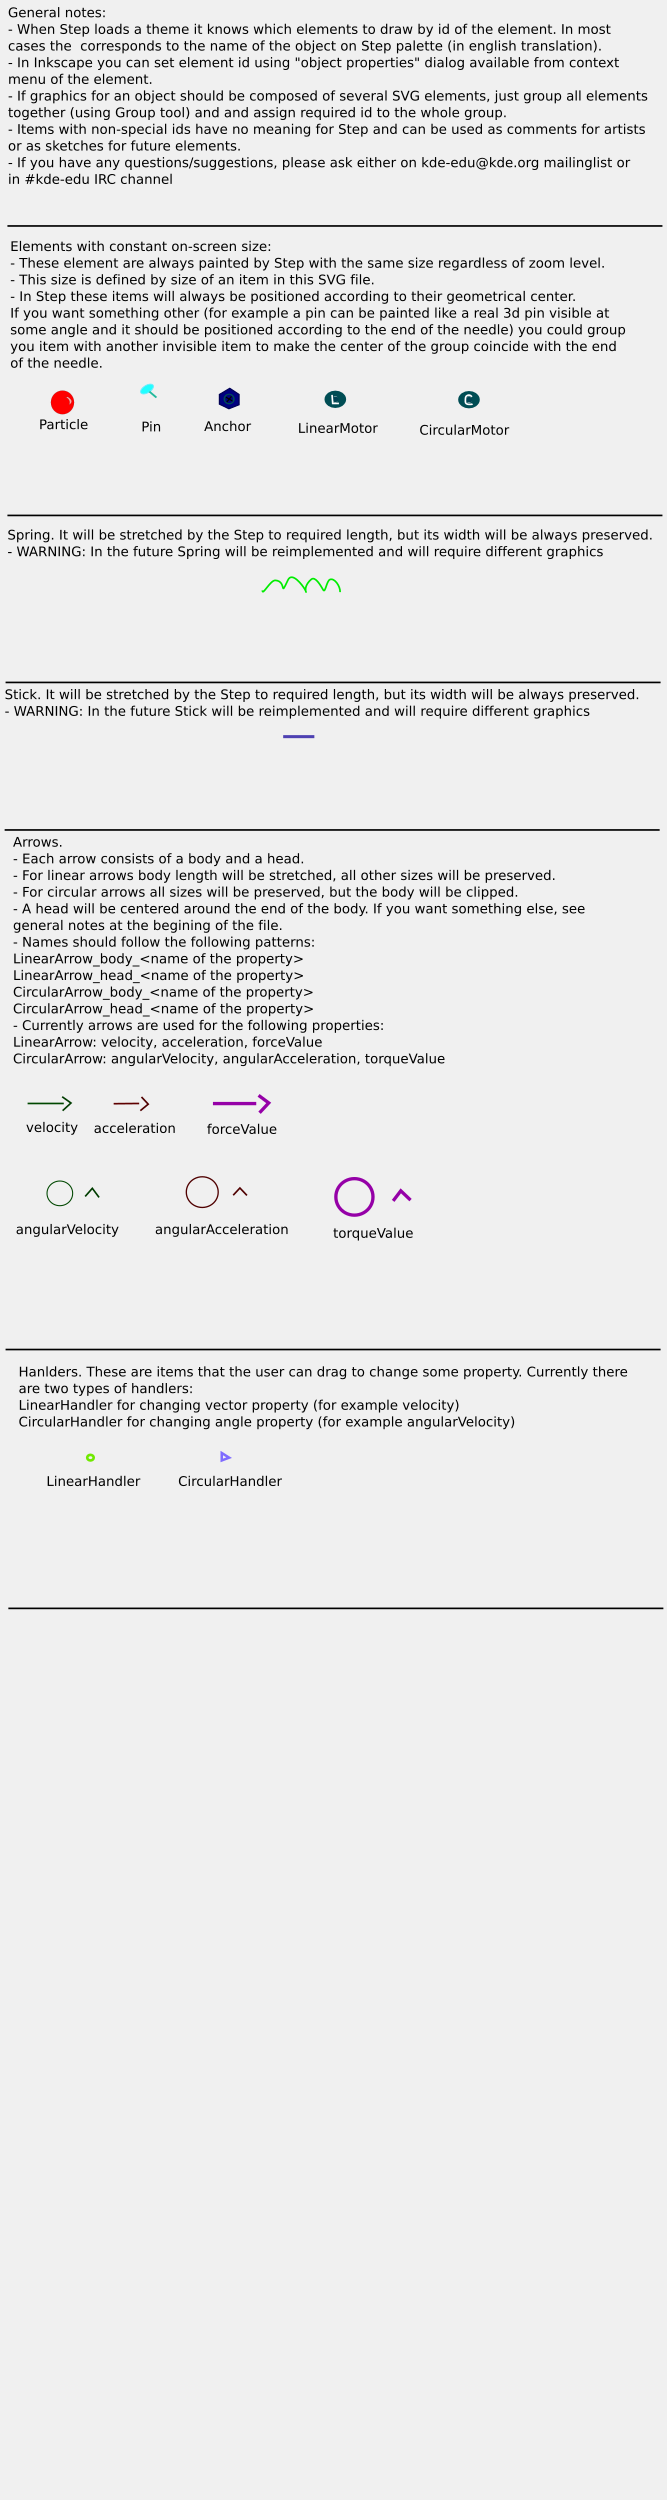
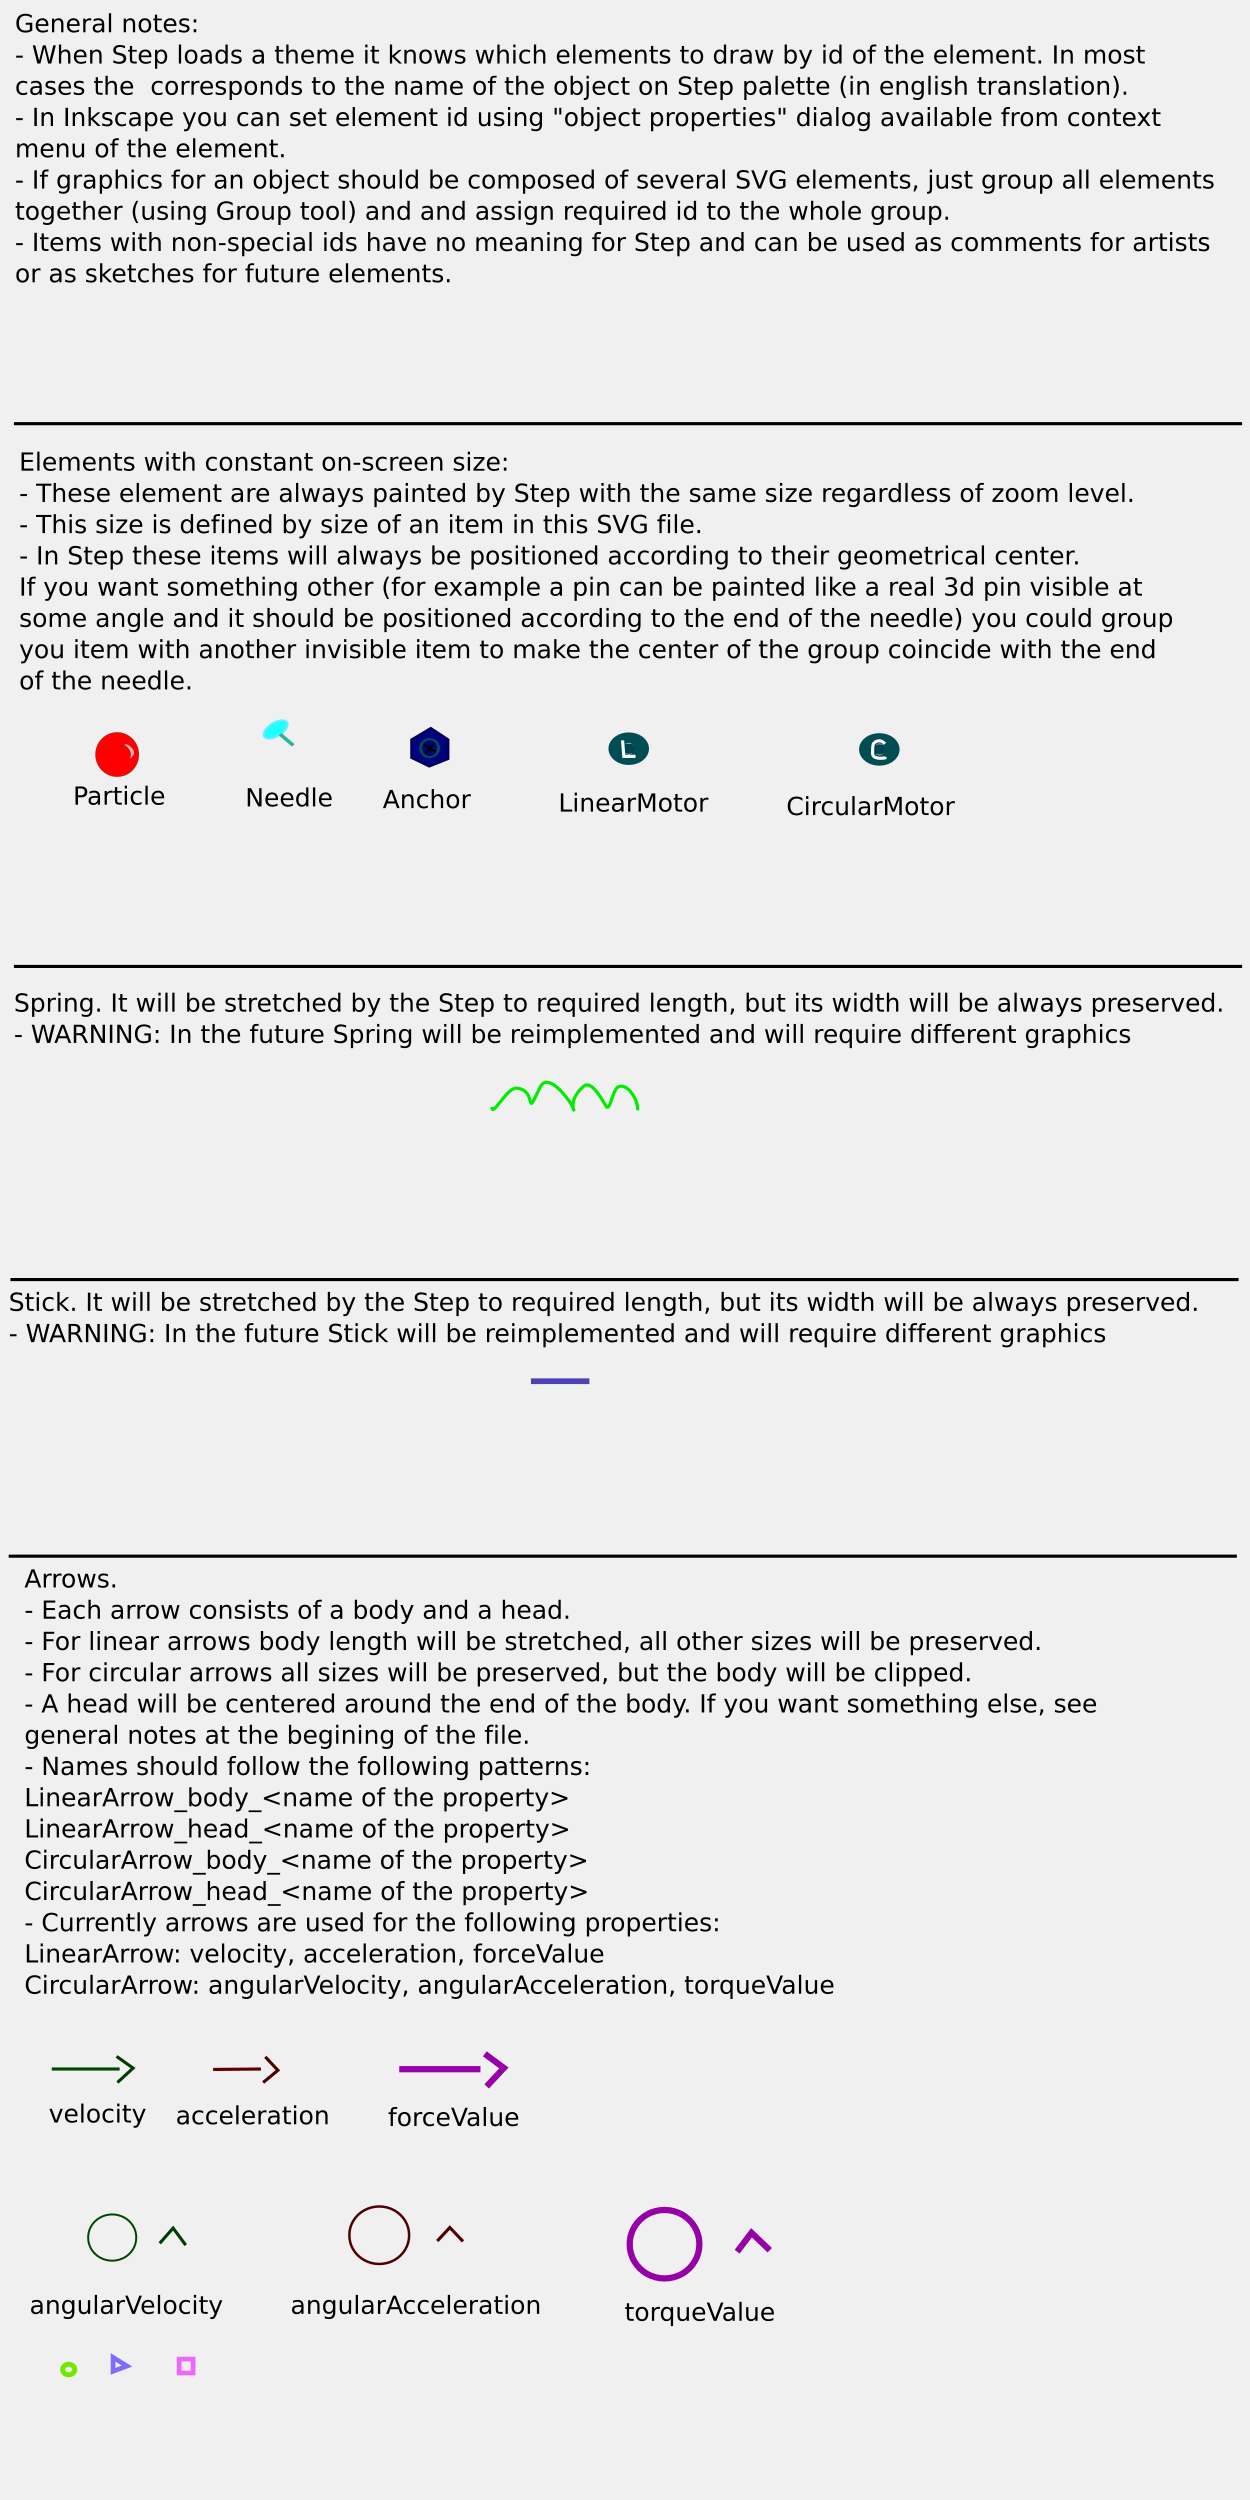
- <svg xmlns="http://www.w3.org/2000/svg" width="400" height="1500" id="svg2" version="1.0">
+ <svg xmlns="http://www.w3.org/2000/svg" width="400" height="800" id="svg2" version="1.0">
  <defs id="defs4">
    </defs>
  <g id="layer1" transform="translate(-250.9286,-426.1479)">
    <path style="fill:none;fill-opacity:1;fill-rule:evenodd;stroke:#00ec00;stroke-width:1.032;stroke-linecap:butt;stroke-linejoin:miter;stroke-miterlimit:4;stroke-dasharray:none;stroke-opacity:1" d="M 408.389,780.371 C 408.226,784.093 413.094,774.166 416.16,774.364 C 423.231,774.82 418.521,785.207 423.676,774.198 C 426.187,768.835 432.565,777.579 433.638,779.396 C 436.525,784.287 431.211,779.383 437.637,773.797 C 440.052,771.697 443.138,777.189 444.868,780.12 C 446.137,782.27 446.832,774.723 448.896,773.872 C 451.647,772.738 455.155,777.903 455,781.425" id="Spring" />
    <path style="fill:none;fill-rule:evenodd;stroke:#4e41b2;stroke-width:1.825;stroke-linecap:butt;stroke-linejoin:miter;stroke-miterlimit:4;stroke-dasharray:none;stroke-opacity:1" d="M 420.833,868.137 L 439.539,868.137" id="Stick" />
    <path style="fill:none;fill-rule:evenodd;stroke:#004700;stroke-width:1px;stroke-linecap:butt;stroke-linejoin:miter;stroke-opacity:1" d="M 267.49,1088.231 L 289.2,1088.231" id="LinearArrow_body_velocity" />
    <path style="fill:none;fill-rule:evenodd;stroke:#003c00;stroke-width:1px;stroke-linecap:butt;stroke-linejoin:miter;stroke-opacity:1" d="M 288.226,1084.195 L 293.514,1087.953 L 288.504,1092.545" id="LinearArrow_head_velocity" />
    <path style="fill:none;fill-rule:evenodd;stroke:#5e0000;stroke-width:1px;stroke-linecap:butt;stroke-linejoin:miter;stroke-opacity:1" d="M 319.122,1088.37 L 334.43,1088.231" id="LinearArrow_body_acceleration" />
    <path style="fill:none;fill-rule:evenodd;stroke:#4f0000;stroke-width:1px;stroke-linecap:butt;stroke-linejoin:miter;stroke-opacity:1" d="M 335.822,1084.334 L 339.858,1088.649 L 335.126,1092.545" id="LinearArrow_head_acceleration" />
    <path style="fill:none;fill-rule:evenodd;stroke:#9500a7;stroke-width:2;stroke-linecap:butt;stroke-linejoin:miter;stroke-miterlimit:4;stroke-dasharray:none;stroke-opacity:1" d="M 378.694,1088.29 L 404.674,1088.29" id="LinearArrow_body_forceValue" />
    <path style="fill:none;fill-rule:evenodd;stroke:#9500a7;stroke-width:2;stroke-linecap:butt;stroke-linejoin:miter;stroke-miterlimit:4;stroke-dasharray:none;stroke-opacity:1" d="M 406.063,1083.37 L 412.165,1087.897 L 406.654,1093.801" id="LinearArrow_head_forceValue" />
    <text xml:space="preserve" style="font-size:8px;font-style:normal;font-weight:normal;fill:#000000;fill-opacity:1;stroke:none;stroke-width:1px;stroke-linecap:butt;stroke-linejoin:miter;stroke-opacity:1;font-family:Bitstream Vera Sans" x="255.712" y="436.473" id="text_GeneralNotes">
      <tspan id="tspan2418" x="255.712" y="436.473">General notes:</tspan>
      <tspan x="255.712" y="446.473" id="tspan2514">- When Step loads a theme it knows which elements to draw by id of the element. In most</tspan>
      <tspan x="255.712" y="456.473" id="tspan2516">cases the  corresponds to the name of the object on Step palette (in english translation).</tspan>
      <tspan x="255.712" y="466.473" id="tspan2518">- In Inkscape you can set element id using "object properties" dialog available from context</tspan>
      <tspan x="255.712" y="476.473" id="tspan2534">menu of the element.</tspan>
      <tspan x="255.712" y="486.473" id="tspan2430">- If graphics for an object should be composed of several SVG elements, just group all elements</tspan>
      <tspan x="255.712" y="496.473" id="tspan2432">together (using Group tool) and and assign required id to the whole group.</tspan>
      <tspan x="255.712" y="506.473" id="tspan2482">- Items with non-special ids have no meaning for Step and can be used as comments for artists</tspan>
      <tspan x="255.712" y="516.473" id="tspan3524">or as sketches for future elements.</tspan>
-       <tspan x="255.712" y="526.473" id="tspan2525">- If you have any questions/suggestions, please ask either on kde-edu@kde.org mailinglist or</tspan>
-       <tspan x="255.712" y="536.473" id="tspan2527">in #kde-edu IRC channel</tspan>
    </text>
    <path style="fill:none;fill-rule:evenodd;stroke:#000000;stroke-width:1px;stroke-linecap:butt;stroke-linejoin:miter;stroke-opacity:1" d="M 255.382,561.726 L 648.396,561.726" id="path2484" />
    <g id="Particle" transform="matrix(5.7948835e-2,0,0,6.131656e-2,266.9,634.3463)">
      <path d="M 491.429,542.362 A 120,115.714 0 1 1 251.429,542.362 A 120,115.714 0 1 1 491.429,542.362 z" id="path2393" style="fill:#ff0000;fill-rule:evenodd;stroke:#000000;stroke-width:1px;stroke-linecap:butt;stroke-linejoin:miter;stroke-opacity:1" />
      <path id="path2395" d="M 408.571,492.362 C 412.832,492.649 445.714,512.753 445.714,540.934 C 445.714,566.945 432.131,577.374 454.286,555.219 C 475.164,534.341 464.449,515.922 445.714,500.934 C 419.297,479.8 425.119,489.604 391.429,495.219" style="fill:#ffaaaa;fill-rule:evenodd;stroke:#000000;stroke-width:1px;stroke-linecap:butt;stroke-linejoin:miter;stroke-opacity:1" />
    </g>
    <g id="Pin" transform="matrix(1.015705,0,0,0.9453629,-224.3014,-108.3183)">
      <g transform="matrix(0.1212065,0,0,0.1109752,493.8406,722.1799)" id="pinpart" pinpart="">
        <path style="fill:#20ffff;fill-opacity:1;stroke:#6fecff;stroke-width:5;stroke-miterlimit:4;stroke-dasharray:none;stroke-opacity:1" id="path2394" d="M 288.571,385.714 A 37.143,20 0 1 1 214.286,385.714 A 37.143,20 0 1 1 288.571,385.714 z" transform="matrix(0.769584,-0.6385456,0.6385456,0.769584,62.56557,675.5712)" />
        <path transform="translate(250.9286,426.1479)" id="path2398" d="M 262.857,400 L 297.143,434.286" style="fill:#00ffff;fill-opacity:1;fill-rule:evenodd;stroke:#23b99c;stroke-width:10;stroke-linecap:butt;stroke-linejoin:miter;stroke-miterlimit:4;stroke-dasharray:none;stroke-opacity:1" />
      </g>
      <rect y="821.711" x="565.215" height="6.347" width="5.736" id="rect2416" style="fill:none;fill-opacity:1;stroke:none;stroke-width:8.238;stroke-miterlimit:4;stroke-dasharray:none;stroke-opacity:1" />
    </g>
    <g id="Anchor" transform="matrix(0.7992117,0,0,0.7250234,78.9668,324.4296)">
      <path transform="translate(250.9286,426.1479)" id="path3217" d="M 128.993,40.567 L 128.993,48.62 L 136.098,52.409 L 143.676,49.093 L 143.676,40.567 L 136.729,35.515 L 128.993,40.567 z" style="fill:#000080;fill-rule:evenodd;stroke:#000054;stroke-width:1px;stroke-linecap:butt;stroke-linejoin:miter;stroke-opacity:1" />
      <path transform="matrix(0.7350589,0,0,0.8022186,287.3188,434.6645)" d="M 136.568,44.666 A 0.715,0.556 0 1 1 135.139,44.666 A 0.715,0.556 0 1 1 136.568,44.666 z" id="path3221" style="fill:#004353;fill-opacity:1;stroke:#004d54;stroke-width:10;stroke-miterlimit:4;stroke-dasharray:none;stroke-opacity:1" />
      <path transform="translate(250.9286,426.1479)" id="path3223" d="M 133.869,42.84 C 138.633,46.016 138.791,46.016 138.791,46.016" style="fill:none;fill-rule:evenodd;stroke:#000000;stroke-width:1px;stroke-linecap:butt;stroke-linejoin:miter;stroke-opacity:1" />
      <path transform="translate(250.9286,426.1479)" id="path3225" d="M 137.997,42.205 C 134.504,46.81 134.504,46.81 134.504,46.81" style="fill:none;fill-rule:evenodd;stroke:#000000;stroke-width:1px;stroke-linecap:butt;stroke-linejoin:miter;stroke-opacity:1" />
    </g>
    <g id="LinearMotor" transform="translate(47.87429,197.6206)">
      <path transform="matrix(0.8265071,0,0,0.7070294,273.7056,439.208)" d="M 160.798,40.883 A 2.854,2.362 0 1 1 155.09,40.883 A 2.854,2.362 0 1 1 160.798,40.883 z" id="path2403" style="fill:#004353;fill-opacity:1;stroke:#004d54;stroke-width:10;stroke-miterlimit:4;stroke-dasharray:none;stroke-opacity:1" />
      <path transform="translate(250.9286,426.1479)" id="path2405" d="M 151.351,39.309 L 151.745,44.426 L 155.484,44.426" style="fill:none;fill-opacity:1;fill-rule:evenodd;stroke:#ffffff;stroke-width:1px;stroke-linecap:butt;stroke-linejoin:miter;stroke-opacity:1" />
    </g>
    <g id="CircularMotor" transform="translate(111.3355,198.734)">
      <path transform="matrix(0.8265071,0,0,0.7070294,290.4349,438.3223)" d="M 160.798,40.883 A 2.854,2.362 0 1 1 155.09,40.883 A 2.854,2.362 0 1 1 160.798,40.883 z" id="path2408" style="fill:#004353;fill-opacity:1;stroke:#004d54;stroke-width:10;stroke-miterlimit:4;stroke-dasharray:none;stroke-opacity:1" />
      <path id="path2416" d="M 422.748,465.457 C 421.959,464.444 420.536,463.93 419.206,465.26 C 418.793,465.673 418.812,467.699 418.812,468.409 C 418.812,470.585 422.071,469.983 422.748,469.983 C 422.895,469.983 422.88,469.721 422.945,469.59" style="fill:none;fill-opacity:1;fill-rule:evenodd;stroke:#fffdff;stroke-width:1px;stroke-linecap:butt;stroke-linejoin:miter;stroke-opacity:1" />
    </g>
    <text xml:space="preserve" style="font-size:8px;font-style:normal;font-weight:normal;fill:#000000;fill-opacity:1;stroke:none;stroke-width:1px;stroke-linecap:butt;stroke-linejoin:miter;stroke-opacity:1;font-family:Bitstream Vera Sans" x="257.052" y="576.756" id="text2434">
      <tspan id="tspan2436" x="257.052" y="576.756">Elements with constant on-screen size:</tspan>
      <tspan x="257.052" y="586.756" id="tspan2438">- These element are always painted by Step with the same size regardless of zoom level.</tspan>
      <tspan x="257.052" y="596.756" id="tspan2458">- This size is defined by size of an item in this SVG file.</tspan>
      <tspan x="257.052" y="606.756" id="tspan2464">- In Step these items will always be positioned according to their geometrical center.</tspan>
      <tspan x="257.052" y="616.756" id="tspan2466">If you want something other (for example a pin can be painted like a real 3d pin visible at</tspan>
      <tspan x="257.052" y="626.756" id="tspan2468">some angle and it should be positioned according to the end of the needle) you could group</tspan>
      <tspan x="257.052" y="636.756" id="tspan2478">you item with another invisible item to make the center of the group coincide with the end</tspan>
      <tspan x="257.052" y="646.756" id="tspan2480">of the needle.</tspan>
      <tspan x="257.052" y="656.756" id="tspan2460" />
      <tspan x="257.052" y="666.756" id="tspan2456" />
    </text>
    <text xml:space="preserve" style="font-size:8px;font-style:normal;font-weight:normal;fill:#000000;fill-opacity:1;stroke:none;stroke-width:1px;stroke-linecap:butt;stroke-linejoin:miter;stroke-opacity:1;font-family:Bitstream Vera Sans" x="274.309" y="683.638" id="text2486">
      <tspan id="tspan2488" x="274.309" y="683.638">Particle</tspan>
    </text>
-     <text xml:space="preserve" style="font-size:8px;font-style:normal;font-weight:normal;fill:#000000;fill-opacity:1;stroke:none;stroke-width:1px;stroke-linecap:butt;stroke-linejoin:miter;stroke-opacity:1;font-family:Bitstream Vera Sans" x="335.718" y="684.982" id="text2490">
-       <tspan id="tspan2492" x="335.718" y="684.982">Pin</tspan>
+     <text xml:space="preserve" style="font-size:8px;font-style:normal;font-weight:normal;fill:#000000;fill-opacity:1;stroke:none;stroke-width:1px;stroke-linecap:butt;stroke-linejoin:miter;stroke-opacity:1;font-family:Bitstream Vera Sans" x="329.42" y="684.195" id="text2490">
+       <tspan id="tspan2492" x="329.42" y="684.195">Needle</tspan>
    </text>
    <text xml:space="preserve" style="font-size:8px;font-style:normal;font-weight:normal;fill:#000000;fill-opacity:1;stroke:none;stroke-width:1px;stroke-linecap:butt;stroke-linejoin:miter;stroke-opacity:1;font-family:Bitstream Vera Sans" x="373.398" y="684.752" id="text2494">
      <tspan x="373.398" y="684.752" id="tspan2498">Anchor</tspan>
    </text>
    <text xml:space="preserve" style="font-size:8px;font-style:normal;font-weight:normal;fill:#000000;fill-opacity:1;stroke:none;stroke-width:1px;stroke-linecap:butt;stroke-linejoin:miter;stroke-opacity:1;font-family:Bitstream Vera Sans" x="429.622" y="685.865" id="text2502">
      <tspan id="tspan2504" x="429.622" y="685.865">LinearMotor</tspan>
    </text>
    <text xml:space="preserve" style="font-size:8px;font-style:normal;font-weight:normal;fill:#000000;fill-opacity:1;stroke:none;stroke-width:1px;stroke-linecap:butt;stroke-linejoin:miter;stroke-opacity:1;font-family:Bitstream Vera Sans" x="502.547" y="686.978" id="text2506">
      <tspan id="tspan2508" x="502.547" y="686.978">CircularMotor</tspan>
    </text>
    <path id="path2512" d="M 255.382,735.409 L 648.396,735.409" style="fill:none;fill-rule:evenodd;stroke:#000000;stroke-width:1px;stroke-linecap:butt;stroke-linejoin:miter;stroke-opacity:1" />
    <path style="fill:none;fill-opacity:1;stroke:#9500a7;stroke-width:2;stroke-miterlimit:4;stroke-dasharray:none;stroke-opacity:1" id="CircularArrow_body_torqueValue" d="M 216.548,348.507 A 11.134,10.855 0 1 1 194.281,348.507 A 11.134,10.855 0 1 1 216.548,348.507 z" transform="translate(258.1654,795.7819)" />
    <path id="CircularArrow_head_torqueValue" d="M 486.81,1146.69 L 491.404,1140.639 L 497.247,1146.214" style="fill:none;fill-rule:evenodd;stroke:#9500a7;stroke-width:2;stroke-linecap:butt;stroke-linejoin:miter;stroke-miterlimit:4;stroke-dasharray:none;stroke-opacity:1" />
    <text xml:space="preserve" style="font-size:8px;font-style:normal;font-weight:normal;fill:#000000;fill-opacity:1;stroke:none;stroke-width:1px;stroke-linecap:butt;stroke-linejoin:miter;stroke-opacity:1;font-family:Bitstream Vera Sans" x="12.804" y="37.603" id="text2530" transform="translate(250.9286,426.1479)">
      <tspan id="tspan2532" x="12.804" y="37.603" />
    </text>
    <text xml:space="preserve" style="font-size:8px;font-style:normal;font-weight:normal;fill:#000000;fill-opacity:1;stroke:none;stroke-width:1px;stroke-linecap:butt;stroke-linejoin:miter;stroke-opacity:1;font-family:Bitstream Vera Sans" x="255.382" y="749.883" id="text2550">
      <tspan x="255.382" y="749.883" id="tspan2558">Spring. It will be stretched by the Step to required length, but its width will be always preserved.</tspan>
      <tspan x="255.382" y="759.883" id="tspan3520">- WARNING: In the future Spring will be reimplemented and will require different graphics</tspan>
    </text>
    <text id="text2562" y="845.632" x="253.712" style="font-size:8px;font-style:normal;font-weight:normal;fill:#000000;fill-opacity:1;stroke:none;stroke-width:1px;stroke-linecap:butt;stroke-linejoin:miter;stroke-opacity:1;font-family:Bitstream Vera Sans" xml:space="preserve">
      <tspan id="tspan2564" y="845.632" x="253.712">Stick. It will be stretched by the Step to required length, but its width will be always preserved.</tspan>
      <tspan y="855.632" x="253.712" id="tspan3522">- WARNING: In the future Stick will be reimplemented and will require different graphics</tspan>
    </text>
    <path style="fill:none;fill-rule:evenodd;stroke:#000000;stroke-width:1px;stroke-linecap:butt;stroke-linejoin:miter;stroke-opacity:1" d="M 254.269,835.611 L 647.283,835.611" id="path2566" />
    <path id="path2568" d="M 253.712,924.123 L 646.726,924.123" style="fill:none;fill-rule:evenodd;stroke:#000000;stroke-width:1px;stroke-linecap:butt;stroke-linejoin:miter;stroke-opacity:1" />
    <text xml:space="preserve" style="font-size:8px;font-style:normal;font-weight:normal;fill:#000000;fill-opacity:1;stroke:none;stroke-width:1px;stroke-linecap:butt;stroke-linejoin:miter;stroke-opacity:1;font-family:Bitstream Vera Sans" x="258.722" y="934.143" id="text2570">
      <tspan id="tspan2572" x="258.722" y="934.143">Arrows.</tspan>
      <tspan x="258.722" y="944.143" id="tspan2576">- Each arrow consists of a body and a head.</tspan>
      <tspan x="258.722" y="954.143" id="tspan2574">- For linear arrows body length will be stretched, all other sizes will be preserved.</tspan>
      <tspan x="258.722" y="964.143" id="tspan2626">- For circular arrows all sizes will be preserved, but the body will be clipped.</tspan>
      <tspan x="258.722" y="974.143" id="tspan2614">- A head will be centered around the end of the body. If you want something else, see</tspan>
      <tspan x="258.722" y="984.143" id="tspan2620">general notes at the begining of the file.</tspan>
      <tspan x="258.722" y="994.143" id="tspan2578">- Names should follow the following patterns:</tspan>
      <tspan x="258.722" y="1004.143" id="tspan2580">LinearArrow_body_&lt;name of the property&gt;</tspan>
      <tspan x="258.722" y="1014.143" id="tspan2582">LinearArrow_head_&lt;name of the property&gt;</tspan>
      <tspan x="258.722" y="1024.143" id="tspan2584">CircularArrow_body_&lt;name of the property&gt;</tspan>
      <tspan x="258.722" y="1034.143" id="tspan2588">CircularArrow_head_&lt;name of the property&gt;</tspan>
      <tspan x="258.722" y="1044.143" id="tspan2618">- Currently arrows are used for the following properties:</tspan>
      <tspan x="258.722" y="1054.143" id="tspan2592">LinearArrow: velocity, acceleration, forceValue</tspan>
      <tspan x="258.722" y="1064.143" id="tspan2596">CircularArrow: angularVelocity, angularAcceleration, torqueValue</tspan>
    </text>
    <text xml:space="preserve" style="font-size:8px;font-style:normal;font-weight:normal;fill:#000000;fill-opacity:1;stroke:none;stroke-width:1px;stroke-linecap:butt;stroke-linejoin:miter;stroke-opacity:1;font-family:Bitstream Vera Sans" x="266.515" y="1105.349" id="text2598">
      <tspan id="tspan2600" x="266.515" y="1105.349">velocity</tspan>
    </text>
    <text xml:space="preserve" style="font-size:8px;font-style:normal;font-weight:normal;fill:#000000;fill-opacity:1;stroke:none;stroke-width:1px;stroke-linecap:butt;stroke-linejoin:miter;stroke-opacity:1;font-family:Bitstream Vera Sans" x="307.153" y="1105.906" id="text2602">
      <tspan id="tspan2604" x="307.153" y="1105.906">acceleration</tspan>
    </text>
    <text xml:space="preserve" style="font-size:8px;font-style:normal;font-weight:normal;fill:#000000;fill-opacity:1;stroke:none;stroke-width:1px;stroke-linecap:butt;stroke-linejoin:miter;stroke-opacity:1;font-family:Bitstream Vera Sans" x="375.068" y="1106.462" id="text2606">
      <tspan id="tspan2608" x="375.068" y="1106.462">forceValue</tspan>
    </text>
    <text xml:space="preserve" style="font-size:8px;font-style:normal;font-weight:normal;fill:#000000;fill-opacity:1;stroke:none;stroke-width:1px;stroke-linecap:butt;stroke-linejoin:miter;stroke-opacity:1;font-family:Bitstream Vera Sans" x="450.776" y="1168.81" id="text2610">
      <tspan id="tspan2612" x="450.776" y="1168.81">torqueValue</tspan>
    </text>
    <path style="fill:none;fill-opacity:1;stroke:#004700;stroke-width:1;stroke-miterlimit:4;stroke-dasharray:none;stroke-opacity:1" id="CircularArrow_body_angularVelocity" d="M 45.091,529.733 A 11.969,11.412 0 1 1 21.154,529.733 A 11.969,11.412 0 1 1 45.091,529.733 z" transform="matrix(0.6428282,0,0,0.6428282,265.5423,801.6418)" />
    <path id="CircularArrow_head_angularVelocity" d="M 302.032,1144.012 L 306.314,1139.138 L 310.367,1144.594" style="fill:none;fill-rule:evenodd;stroke:#003c00;stroke-width:1px;stroke-linecap:butt;stroke-linejoin:miter;stroke-opacity:1" />
    <path id="CircularArrow_head_angularAcceleration" d="M 390.851,1143.276 L 394.873,1138.949 L 399.09,1143.398" style="fill:none;fill-rule:evenodd;stroke:#4f0000;stroke-width:1px;stroke-linecap:butt;stroke-linejoin:miter;stroke-opacity:1" />
    <path transform="matrix(0.7990909,0,0,0.7990909,345.8166,718.1163)" d="M 45.091,529.733 A 11.969,11.412 0 1 1 21.154,529.733 A 11.969,11.412 0 1 1 45.091,529.733 z" id="CircularArrow_body_angularAcceleration" style="fill:none;fill-opacity:1;stroke:#4f0000;stroke-width:1;stroke-miterlimit:4;stroke-dasharray:none;stroke-opacity:1" />
    <text xml:space="preserve" style="font-size:8px;font-style:normal;font-weight:normal;fill:#000000;fill-opacity:1;stroke:none;stroke-width:1px;stroke-linecap:butt;stroke-linejoin:miter;stroke-opacity:1;font-family:Bitstream Vera Sans" x="260.392" y="1166.583" id="text3406">
      <tspan id="tspan3408" x="260.392" y="1166.583">angularVelocity</tspan>
    </text>
    <text xml:space="preserve" style="font-size:8px;font-style:normal;font-weight:normal;fill:#000000;fill-opacity:1;stroke:none;stroke-width:1px;stroke-linecap:butt;stroke-linejoin:miter;stroke-opacity:1;font-family:Bitstream Vera Sans" x="343.894" y="1166.583" id="text3410">
      <tspan id="tspan3412" x="343.894" y="1166.583">angularAcceleration</tspan>
    </text>
-     <path style="fill:none;fill-opacity:1;stroke:#70e900;stroke-width:1.6;stroke-miterlimit:4;stroke-dasharray:none;stroke-opacity:1" id="LinearHandler" d="M 23.937,758.249 A 1.948,1.67 0 1 1 20.04,758.249 A 1.948,1.67 0 1 1 23.937,758.249 z" transform="translate(283.2159,542.4935)" />
-     <path style="fill:none;fill-rule:evenodd;stroke:#7f6bff;stroke-width:1.5;stroke-linecap:butt;stroke-linejoin:miter;stroke-miterlimit:4;stroke-dasharray:none;stroke-opacity:1" d="M 383.975,1297.959 L 383.975,1302.413 L 388.428,1300.743 L 383.975,1297.959 z" id="CircularHandler" />
-     <path style="fill:none;fill-rule:evenodd;stroke:#000000;stroke-width:1px;stroke-linecap:butt;stroke-linejoin:miter;stroke-opacity:1" d="M 254.269,1235.863 L 647.283,1235.863" id="path2494" />
-     <text xml:space="preserve" style="font-size:8px;font-style:normal;font-weight:normal;fill:#000000;fill-opacity:1;stroke:none;stroke-width:1px;stroke-linecap:butt;stroke-linejoin:miter;stroke-opacity:1;font-family:Bitstream Vera Sans" x="11.134" y="825.863" id="text2496" transform="translate(250.9286,426.1479)">
-       <tspan x="11.134" y="825.863" id="tspan2501">Hanlders. These are items that the user can drag to change some property. Currently there</tspan>
-       <tspan x="11.134" y="835.863" id="tspan2507">are two types of handlers:</tspan>
-       <tspan x="11.134" y="845.863" id="tspan2503">LinearHandler for changing vector property (for example velocity)</tspan>
-       <tspan x="11.134" y="855.863" id="tspan2509">CircularHandler for changing angle property (for example angularVelocity)</tspan>
-     </text>
-     <text xml:space="preserve" style="font-size:8px;font-style:normal;font-weight:normal;fill:#000000;fill-opacity:1;stroke:none;stroke-width:1px;stroke-linecap:butt;stroke-linejoin:miter;stroke-opacity:1;font-family:Bitstream Vera Sans" x="278.762" y="1317.699" id="text2511">
-       <tspan id="tspan2513" x="278.762" y="1317.699">LinearHandler</tspan>
-     </text>
-     <text xml:space="preserve" style="font-size:8px;font-style:normal;font-weight:normal;fill:#000000;fill-opacity:1;stroke:none;stroke-width:1px;stroke-linecap:butt;stroke-linejoin:miter;stroke-opacity:1;font-family:Bitstream Vera Sans" x="357.811" y="1317.699" id="text2515">
-       <tspan x="357.811" y="1317.699" id="tspan2519">CircularHandler</tspan>
-     </text>
-     <path id="path2523" d="M 255.939,1391.176 L 648.953,1391.176" style="fill:none;fill-rule:evenodd;stroke:#000000;stroke-width:1px;stroke-linecap:butt;stroke-linejoin:miter;stroke-opacity:1" />
+     <path style="fill:none;fill-opacity:1;stroke:#70e900;stroke-width:1.6;stroke-miterlimit:4;stroke-dasharray:none;stroke-opacity:1" id="LinearHandler" d="M 23.937,758.249 A 1.948,1.67 0 1 1 20.04,758.249 A 1.948,1.67 0 1 1 23.937,758.249 z" transform="translate(250.9286,426.1479)" />
+     <path style="fill:none;fill-rule:evenodd;stroke:#7f6bff;stroke-width:1.5;stroke-linecap:butt;stroke-linejoin:miter;stroke-miterlimit:4;stroke-dasharray:none;stroke-opacity:1" d="M 36.184,754.352 L 36.184,758.806 L 40.637,757.136 L 36.184,754.352 z" id="CircularHandler" transform="translate(250.9286,426.1479)" />
+     <rect style="fill:none;fill-opacity:1;stroke:#ed67ff;stroke-width:1.5;stroke-miterlimit:4;stroke-dasharray:none;stroke-opacity:1" id="SpringHandler" width="4.453" height="4.453" x="57.338" y="754.909" transform="translate(250.9286,426.1479)" />
  </g>
</svg>
